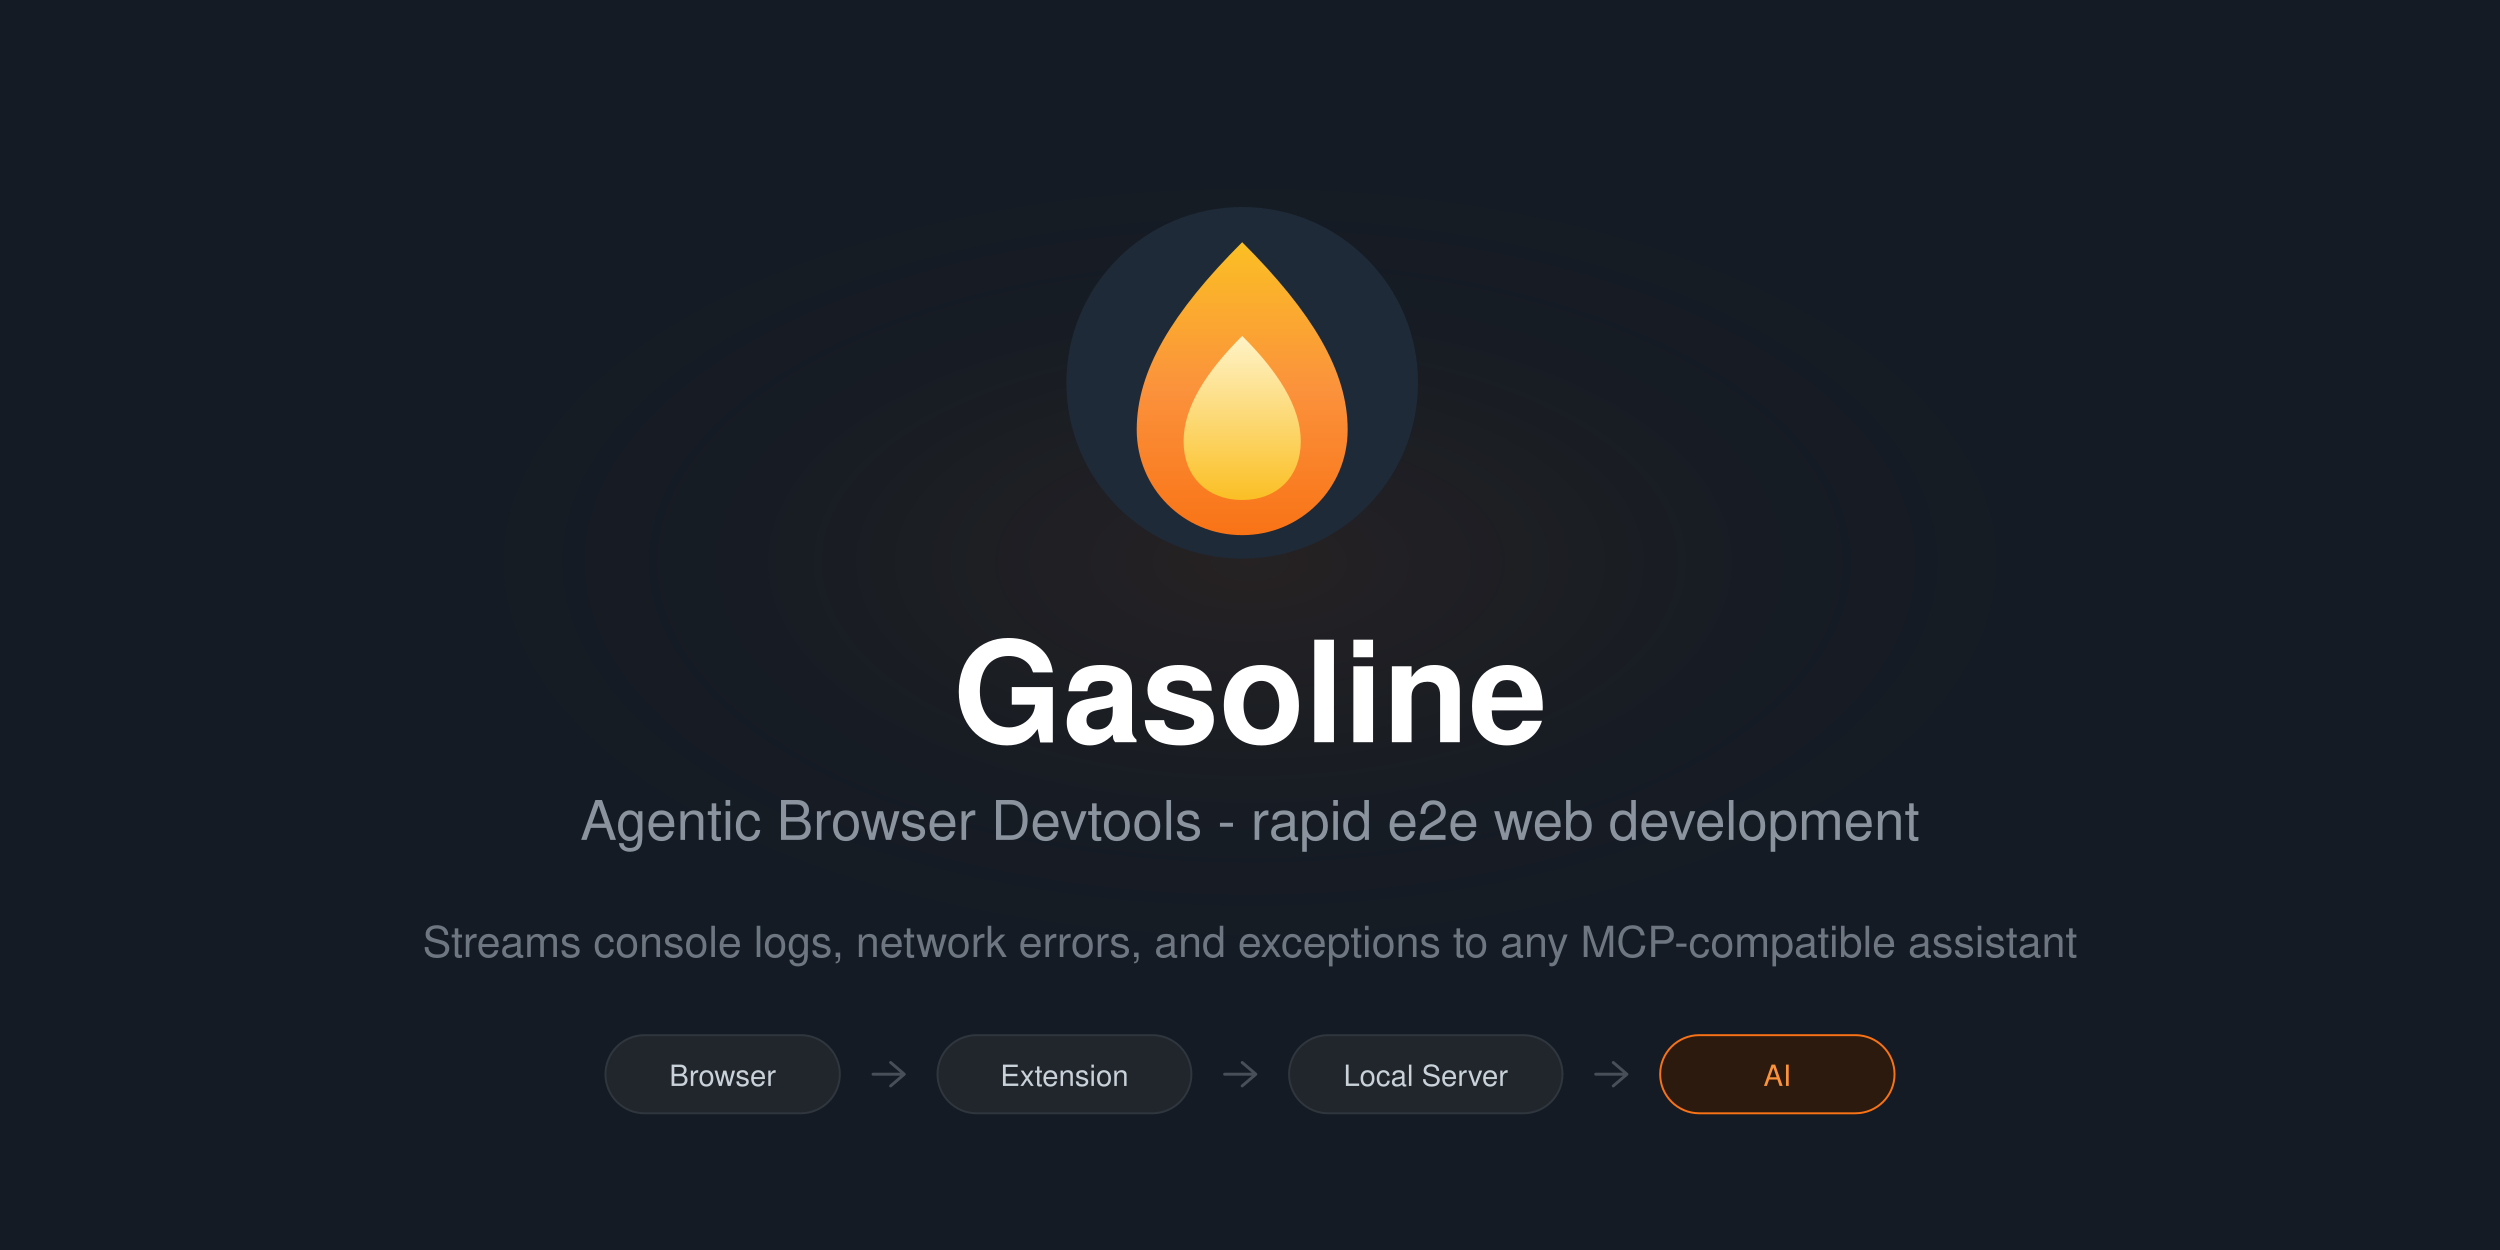
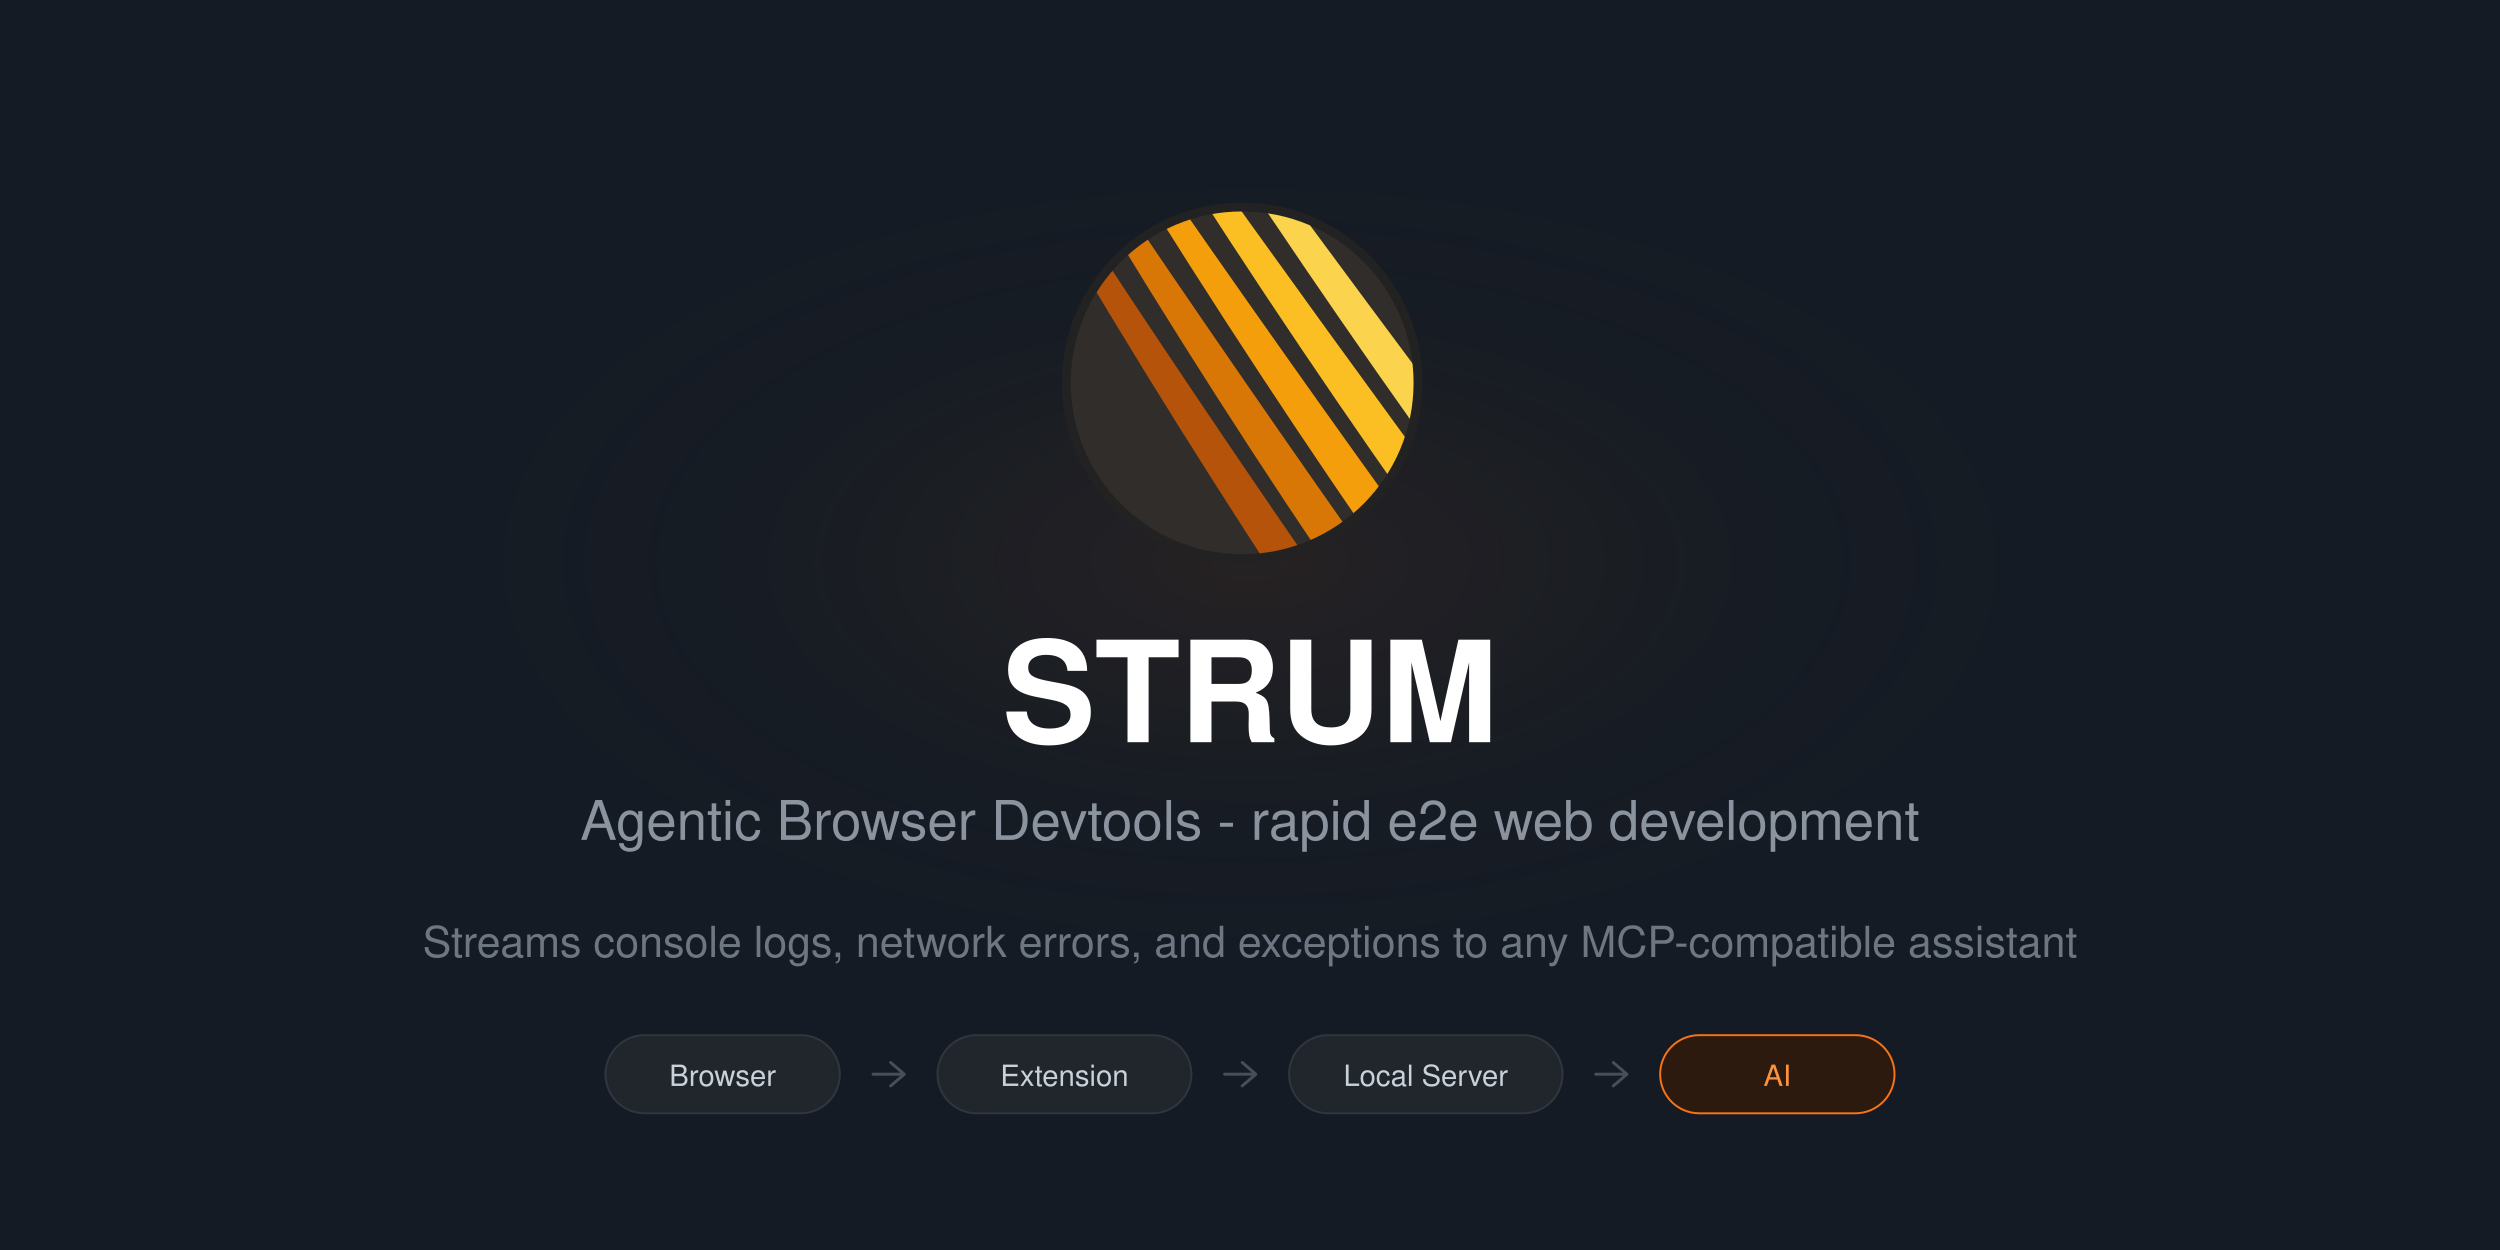
<svg xmlns="http://www.w3.org/2000/svg" width="1280" height="640" viewBox="0 0 1280 640" fill="none">
  <rect width="1280" height="640" fill="#141b24" />
  <defs>
    <radialGradient id="glow" cx="50%" cy="45%" r="35%">
      <stop offset="0%" style="stop-color:#f97316;stop-opacity:0.08" />
      <stop offset="100%" style="stop-color:#141b24;stop-opacity:0" />
    </radialGradient>
    <linearGradient id="flame" x1="0%" y1="100%" x2="0%" y2="0%">
      <stop offset="0%" style="stop-color:#f97316" />
      <stop offset="50%" style="stop-color:#fb923c" />
      <stop offset="100%" style="stop-color:#fbbf24" />
    </linearGradient>
    <linearGradient id="innerFlame" x1="0%" y1="100%" x2="0%" y2="0%">
      <stop offset="0%" style="stop-color:#fbbf24" />
      <stop offset="100%" style="stop-color:#fef3c7" />
    </linearGradient>
  </defs>
  <rect width="1280" height="640" fill="url(#glow)" />
  <g transform="translate(540, 100) scale(1.5)">
-     <circle cx="64" cy="64" r="60" fill="#1e2a38" />
-     <path d="M64 16 C40 40, 28 60, 28 80 C28 100, 44 116, 64 116 C84 116, 100 100, 100 80 C100 60, 88 40, 64 16 Z" fill="url(#flame)" />
-     <path d="M64 48 C52 60, 44 72, 44 84 C44 96, 52 104, 64 104 C76 104, 84 96, 84 84 C84 72, 76 60, 64 48 Z" fill="url(#innerFlame)" />
+     <g transform="translate(1.5, 1.5) scale(0.25)">
+       <circle cx="250" cy="250" r="240" fill="#302d2a" />
+       <clipPath id="cp-social">
+         <circle cx="250" cy="250" r="240" />
+       </clipPath>
+       <g clip-path="url(#cp-social)">
+         <g transform="translate(250, 250) rotate(-32) translate(-250, -250)">
+           <path d="M150 -100 L178 -100 Q 185 250 202 600 L150 600 Q 140 250 150 -100 Z" fill="#b45309" />
+           <path d="M212 -100 L240 -100 Q 252 250 272 600 L220 600 Q 205 250 212 -100 Z" fill="#d97706" />
+           <path d="M274 -100 L302 -100 Q 318 250 342 600 L290 600 Q 272 250 274 -100 Z" fill="#f59e0b" />
+           <path d="M336 -100 L364 -100 Q 385 250 412 600 L360 600 Q 338 250 336 -100 Z" fill="#fbbf24" />
+           <path d="M398 -100 L426 -100 Q 452 250 482 600 L430 600 Q 405 250 398 -100 Z" fill="#fcd34d" />
+         </g>
+       </g>
+       <circle cx="250" cy="250" r="240" fill="none" stroke="#222" stroke-width="12" />
+     </g>
  </g>
-   <text x="640" y="380" font-family="-apple-system, BlinkMacSystemFont, 'Segoe UI', Helvetica, Arial, sans-serif" font-size="72" font-weight="600" fill="#ffffff" text-anchor="middle">Gasoline</text>
+   <text x="640" y="380" font-family="-apple-system, BlinkMacSystemFont, 'Segoe UI', Helvetica, Arial, sans-serif" font-size="72" font-weight="600" fill="#ffffff" text-anchor="middle">STRUM</text>
  <text x="640" y="430" font-family="-apple-system, BlinkMacSystemFont, 'Segoe UI', Helvetica, Arial, sans-serif" font-size="28" font-weight="400" fill="#8b949e" text-anchor="middle">Agentic Browser Devtools - rapid e2e web development</text>
  <text x="640" y="490" font-family="-apple-system, BlinkMacSystemFont, 'Segoe UI', Helvetica, Arial, sans-serif" font-size="22" font-weight="300" fill="#6e7681" text-anchor="middle">Streams console logs, network errors, and exceptions to any MCP-compatible assistant</text>
  <g transform="translate(310, 530)">
    <rect x="0" y="0" width="120" height="40" rx="20" fill="#21262d" stroke="#30363d" stroke-width="1" />
    <text x="60" y="26" font-family="-apple-system, BlinkMacSystemFont, 'Segoe UI', Helvetica, Arial, sans-serif" font-size="15" fill="#c9d1d9" text-anchor="middle">Browser</text>
    <path d="M137 20 L151 20 M146 14 L153 20 L146 26" stroke="#484f58" stroke-width="1.5" fill="none" stroke-linecap="round" stroke-linejoin="round" />
    <rect x="170" y="0" width="130" height="40" rx="20" fill="#21262d" stroke="#30363d" stroke-width="1" />
    <text x="235" y="26" font-family="-apple-system, BlinkMacSystemFont, 'Segoe UI', Helvetica, Arial, sans-serif" font-size="15" fill="#c9d1d9" text-anchor="middle">Extension</text>
    <path d="M317 20 L331 20 M326 14 L333 20 L326 26" stroke="#484f58" stroke-width="1.5" fill="none" stroke-linecap="round" stroke-linejoin="round" />
    <rect x="350" y="0" width="140" height="40" rx="20" fill="#21262d" stroke="#30363d" stroke-width="1" />
    <text x="420" y="26" font-family="-apple-system, BlinkMacSystemFont, 'Segoe UI', Helvetica, Arial, sans-serif" font-size="15" fill="#c9d1d9" text-anchor="middle">Local Server</text>
    <path d="M507 20 L521 20 M516 14 L523 20 L516 26" stroke="#484f58" stroke-width="1.5" fill="none" stroke-linecap="round" stroke-linejoin="round" />
    <rect x="540" y="0" width="120" height="40" rx="20" fill="#2d1a0e" stroke="#f97316" stroke-width="1" />
    <text x="600" y="26" font-family="-apple-system, BlinkMacSystemFont, 'Segoe UI', Helvetica, Arial, sans-serif" font-size="15" fill="#fb923c" text-anchor="middle">AI</text>
  </g>
</svg>
